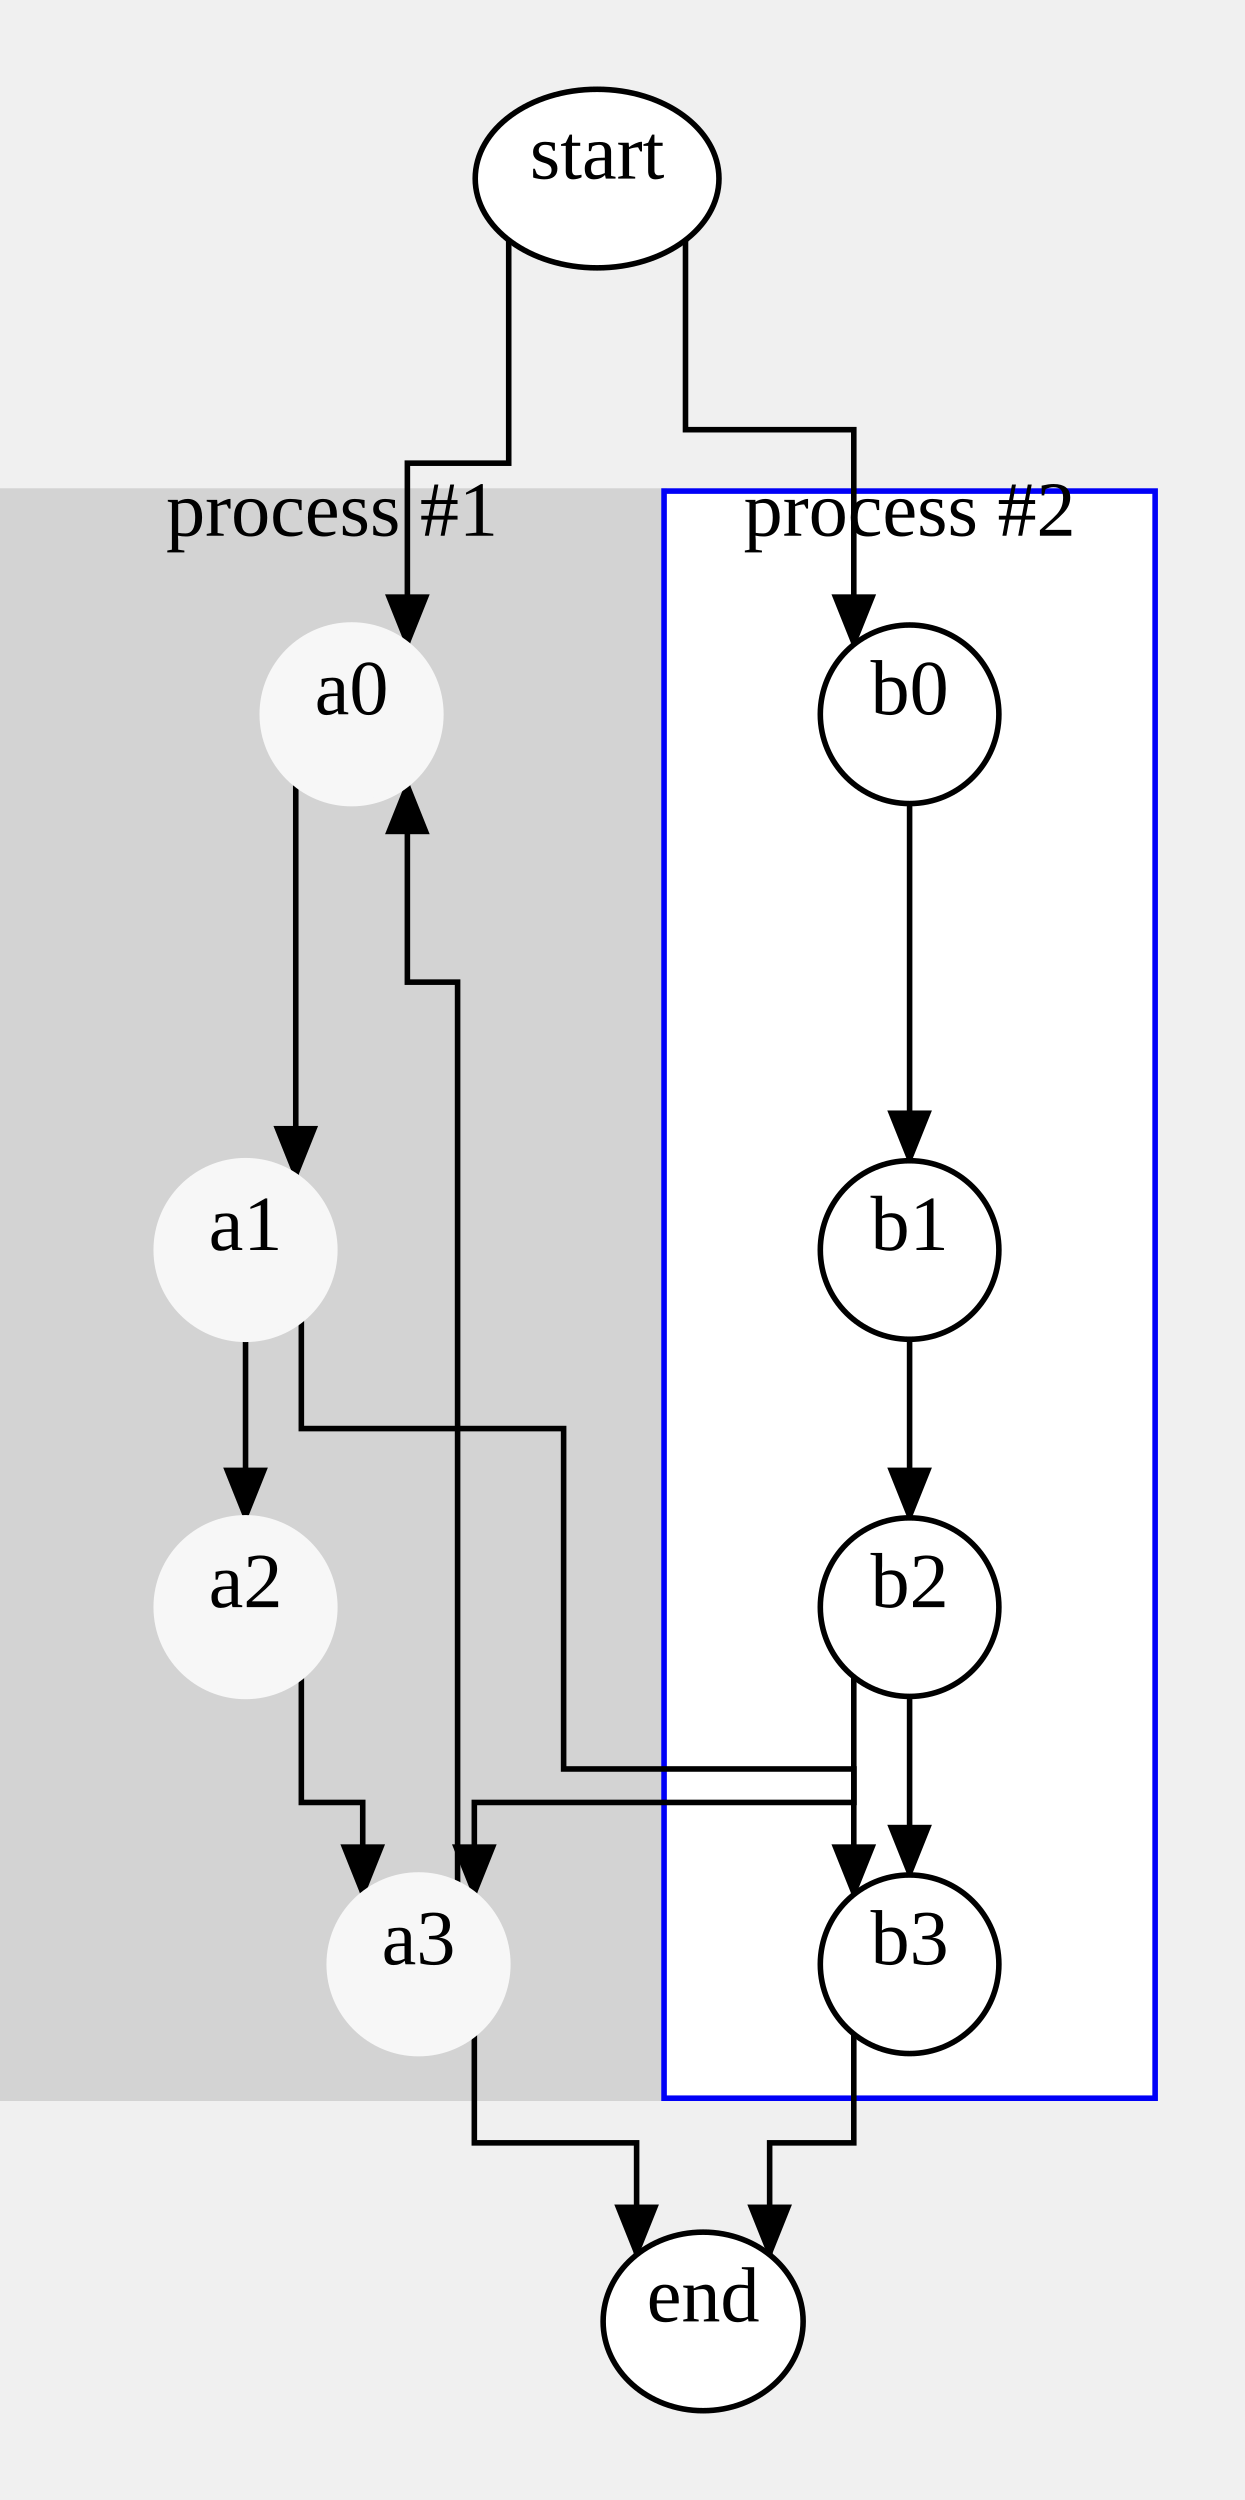
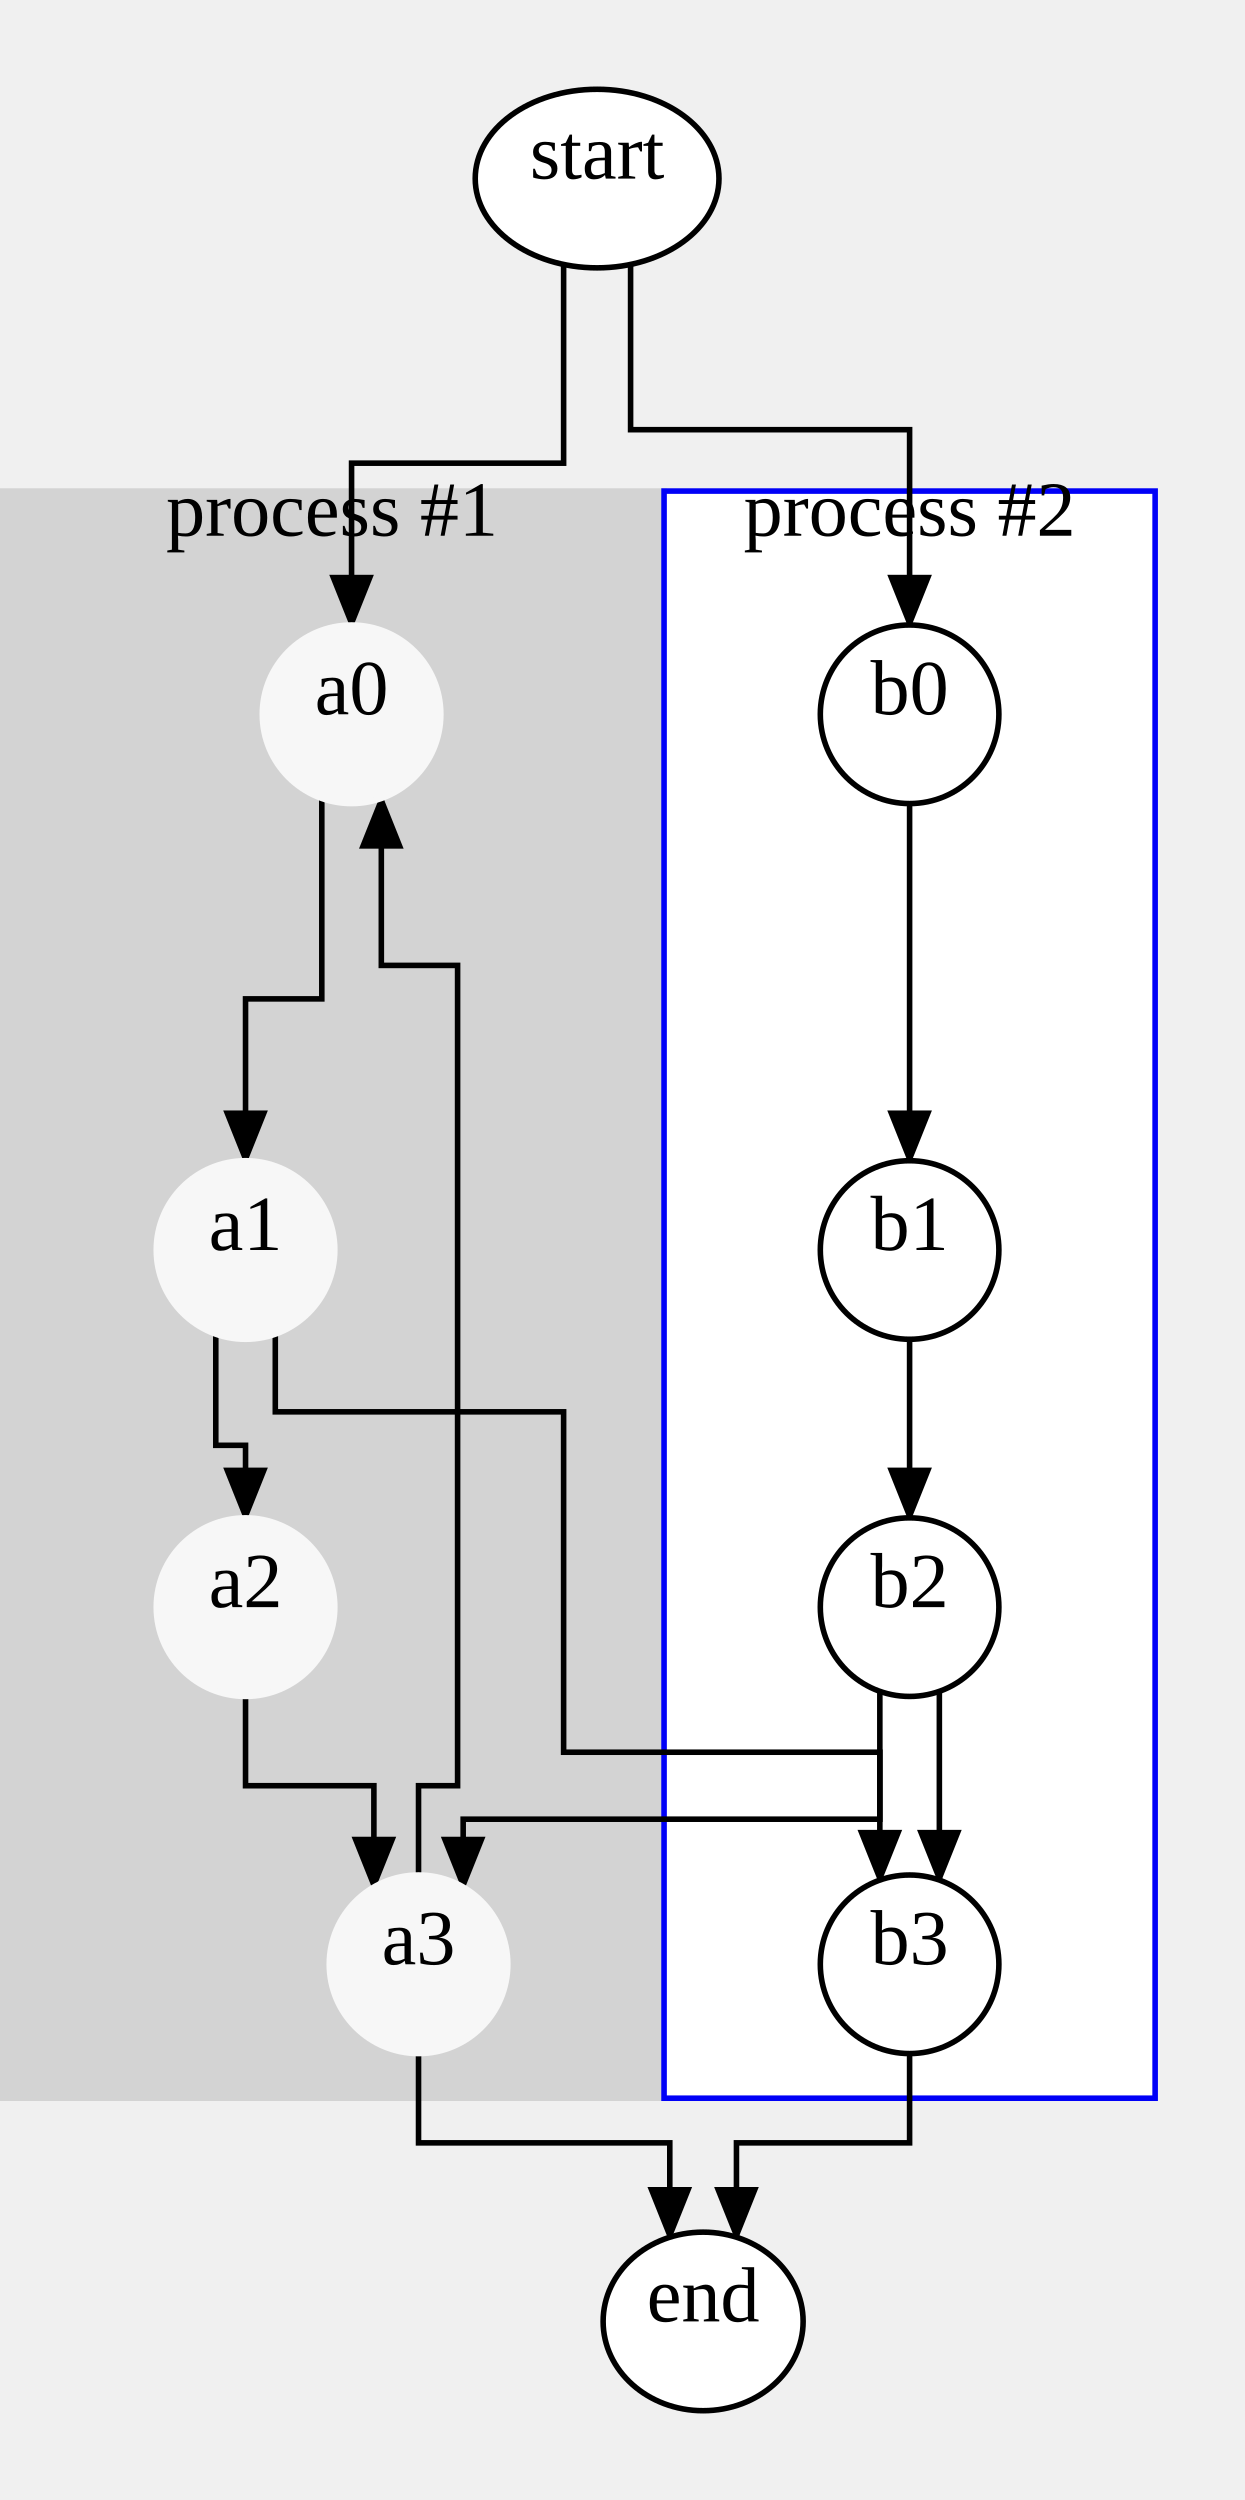
<svg xmlns="http://www.w3.org/2000/svg" width="223" height="448">
  <style type="text/css">
		.edge { fill: none; }
	</style>
  <defs>
    <marker id="normal" markerWidth="10" markerHeight="8" refX="9" refY="4" orient="auto-start-reverse" markerUnits="userSpaceOnUse">
      <path d="M0,0 L0,8 L10,4 z" fill="context-stroke" />
    </marker>
    <marker id="vee" markerWidth="10" markerHeight="8" refX="9" refY="4" orient="auto-start-reverse" markerUnits="userSpaceOnUse">
      <path d="M0,0 L10,4 L0,8 L3,4 z" fill="context-stroke" />
    </marker>
    <marker id="dot" markerWidth="8" markerHeight="8" refX="7" refY="4" orient="auto-start-reverse" markerUnits="userSpaceOnUse">
      <circle cx="4" cy="4" r="3.5" fill="context-stroke" />
    </marker>
    <marker id="odot" markerWidth="8" markerHeight="8" refX="7" refY="4" orient="auto-start-reverse" markerUnits="userSpaceOnUse">
      <circle cx="4" cy="4" r="3" fill="white" stroke="context-stroke" />
    </marker>
  </defs>
  <g>
    <rect class="cluster" x="0" y="88" width="119" height="288" fill="#D3D3D3" stroke="#D3D3D3" />
    <text text-anchor="middle" alignment-baseline="middle" x="59.5" y="96" font-size="14" color="#000000">process #1</text>
    <rect class="cluster" x="119" y="88" width="88" height="288" fill="#FFFFFF" stroke="#0000F7" />
    <text text-anchor="middle" alignment-baseline="middle" x="163" y="96" font-size="14" color="#000000">process #2</text>
-     <path class="edge" marker-end="url(#normal)" stroke="#000000" stroke-width="1" d="M53,140.49 L53,210.771 " />
-     <path class="edge" marker-end="url(#normal)" stroke="#000000" stroke-width="1" d="M44,240 L44,272 " />
-     <path class="edge" marker-end="url(#normal)" stroke="#000000" stroke-width="1" d="M54,300.49 L54,323 L65,323 L65,339.51 " />
+     <path class="edge" marker-end="url(#normal)" stroke="#000000" stroke-width="1" d="M57.667,143.085 L57.667,179 L44,179 L44,208 " />
+     <path class="edge" marker-end="url(#normal)" stroke="#000000" stroke-width="1" d="M38.667,239.085 L38.667,259 L44,259 L44,272 " />
+     <path class="edge" marker-end="url(#normal)" stroke="#000000" stroke-width="1" d="M44,304 L44,320 L67,320 L67,338.144 " />
    <path class="edge" marker-end="url(#normal)" stroke="#000000" stroke-width="1" d="M163,144 L163,208 " />
    <path class="edge" marker-end="url(#normal)" stroke="#000000" stroke-width="1" d="M163,240 L163,272 " />
-     <path class="edge" marker-end="url(#normal)" stroke="#000000" stroke-width="1" d="M163,304 L163,336 " />
-     <path class="edge" marker-end="url(#normal)" stroke="#000000" stroke-width="1" d="M91.16,43.015 L91.16,83 L73,83 L73,115.51 " />
-     <path class="edge" marker-end="url(#normal)" stroke="#000000" stroke-width="1" d="M122.84,43.015 L122.84,77 L153,77 L153,115.51 " />
-     <path class="edge" marker-end="url(#normal)" stroke="#000000" stroke-width="1" d="M54,236.49 L54,256 L101,256 L101,288 L101,317 L153,317 L153,339.51 " />
-     <path class="edge" marker-end="url(#normal)" stroke="#000000" stroke-width="1" d="M153,300.49 L153,323 L85,323 L85,339.51 " />
-     <path class="edge" marker-end="url(#normal)" stroke="#000000" stroke-width="1" d="M82,337.613 L82,288 L82,224 L82,176 L73,176 L73,140.49 " />
-     <path class="edge" marker-end="url(#normal)" stroke="#000000" stroke-width="1" d="M85,364.49 L85,384 L114.08,384 L114.08,404.053 " />
-     <path class="edge" marker-end="url(#normal)" stroke="#000000" stroke-width="1" d="M153,364.49 L153,384 L137.92,384 L137.92,404.053 " />
+     <path class="edge" marker-end="url(#normal)" stroke="#000000" stroke-width="1" d="M168.333,303.085 L168.333,336.915 " />
+     <path class="edge" marker-end="url(#normal)" stroke="#000000" stroke-width="1" d="M101,47.384 L101,83 L63,83 L63,112 " />
+     <path class="edge" marker-end="url(#normal)" stroke="#000000" stroke-width="1" d="M113,47.384 L113,77 L163,77 L163,112 " />
+     <path class="edge" marker-end="url(#normal)" stroke="#000000" stroke-width="1" d="M49.333,239.085 L49.333,253 L101,253 L101,288 L101,314 L157.667,314 L157.667,336.915 " />
+     <path class="edge" marker-end="url(#normal)" stroke="#000000" stroke-width="1" d="M157.667,303.085 L157.667,326 L83,326 L83,338.144 " />
+     <path class="edge" marker-end="url(#normal)" stroke="#000000" stroke-width="1" d="M75,336 L75,320 L82,320 L82,288 L82,224 L82,173 L68.333,173 L68.333,143.085 " />
+     <path class="edge" marker-end="url(#normal)" stroke="#000000" stroke-width="1" d="M75,368 L75,384 L120.027,384 L120.027,400.915 " />
+     <path class="edge" marker-end="url(#normal)" stroke="#000000" stroke-width="1" d="M163,368 L163,384 L131.973,384 L131.973,400.915 " />
    <ellipse cx="63" cy="128" rx="16" ry="16" class="node" fill="#F7F7F7" stroke="#F7F7F7" stroke-width="1" />
    <text text-anchor="middle" alignment-baseline="middle" x="63" y="128" font-size="14" color="#000000">a0</text>
    <ellipse cx="44" cy="224" rx="16" ry="16" class="node" fill="#F7F7F7" stroke="#F7F7F7" stroke-width="1" />
    <text text-anchor="middle" alignment-baseline="middle" x="44" y="224" font-size="14" color="#000000">a1</text>
    <ellipse cx="44" cy="288" rx="16" ry="16" class="node" fill="#F7F7F7" stroke="#F7F7F7" stroke-width="1" />
    <text text-anchor="middle" alignment-baseline="middle" x="44" y="288" font-size="14" color="#000000">a2</text>
    <ellipse cx="75" cy="352" rx="16" ry="16" class="node" fill="#F7F7F7" stroke="#F7F7F7" stroke-width="1" />
    <text text-anchor="middle" alignment-baseline="middle" x="75" y="352" font-size="14" color="#000000">a3</text>
    <ellipse cx="163" cy="128" rx="16" ry="16" class="node" fill="#FFFFFF" stroke="#000000" stroke-width="1" />
    <text text-anchor="middle" alignment-baseline="middle" x="163" y="128" font-size="14" color="#000000">b0</text>
    <ellipse cx="163" cy="224" rx="16" ry="16" class="node" fill="#FFFFFF" stroke="#000000" stroke-width="1" />
    <text text-anchor="middle" alignment-baseline="middle" x="163" y="224" font-size="14" color="#000000">b1</text>
    <ellipse cx="163" cy="288" rx="16" ry="16" class="node" fill="#FFFFFF" stroke="#000000" stroke-width="1" />
    <text text-anchor="middle" alignment-baseline="middle" x="163" y="288" font-size="14" color="#000000">b2</text>
    <ellipse cx="163" cy="352" rx="16" ry="16" class="node" fill="#FFFFFF" stroke="#000000" stroke-width="1" />
    <text text-anchor="middle" alignment-baseline="middle" x="163" y="352" font-size="14" color="#000000">b3</text>
    <ellipse cx="107" cy="32" rx="21.84" ry="16" class="node" fill="#FFFFFF" stroke="#000000" stroke-width="1" />
    <text text-anchor="middle" alignment-baseline="middle" x="107" y="32" font-size="14" color="#000000">start</text>
    <ellipse cx="126" cy="416" rx="17.92" ry="16" class="node" fill="#FFFFFF" stroke="#000000" stroke-width="1" />
    <text text-anchor="middle" alignment-baseline="middle" x="126" y="416" font-size="14" color="#000000">end</text>
  </g>
</svg>
